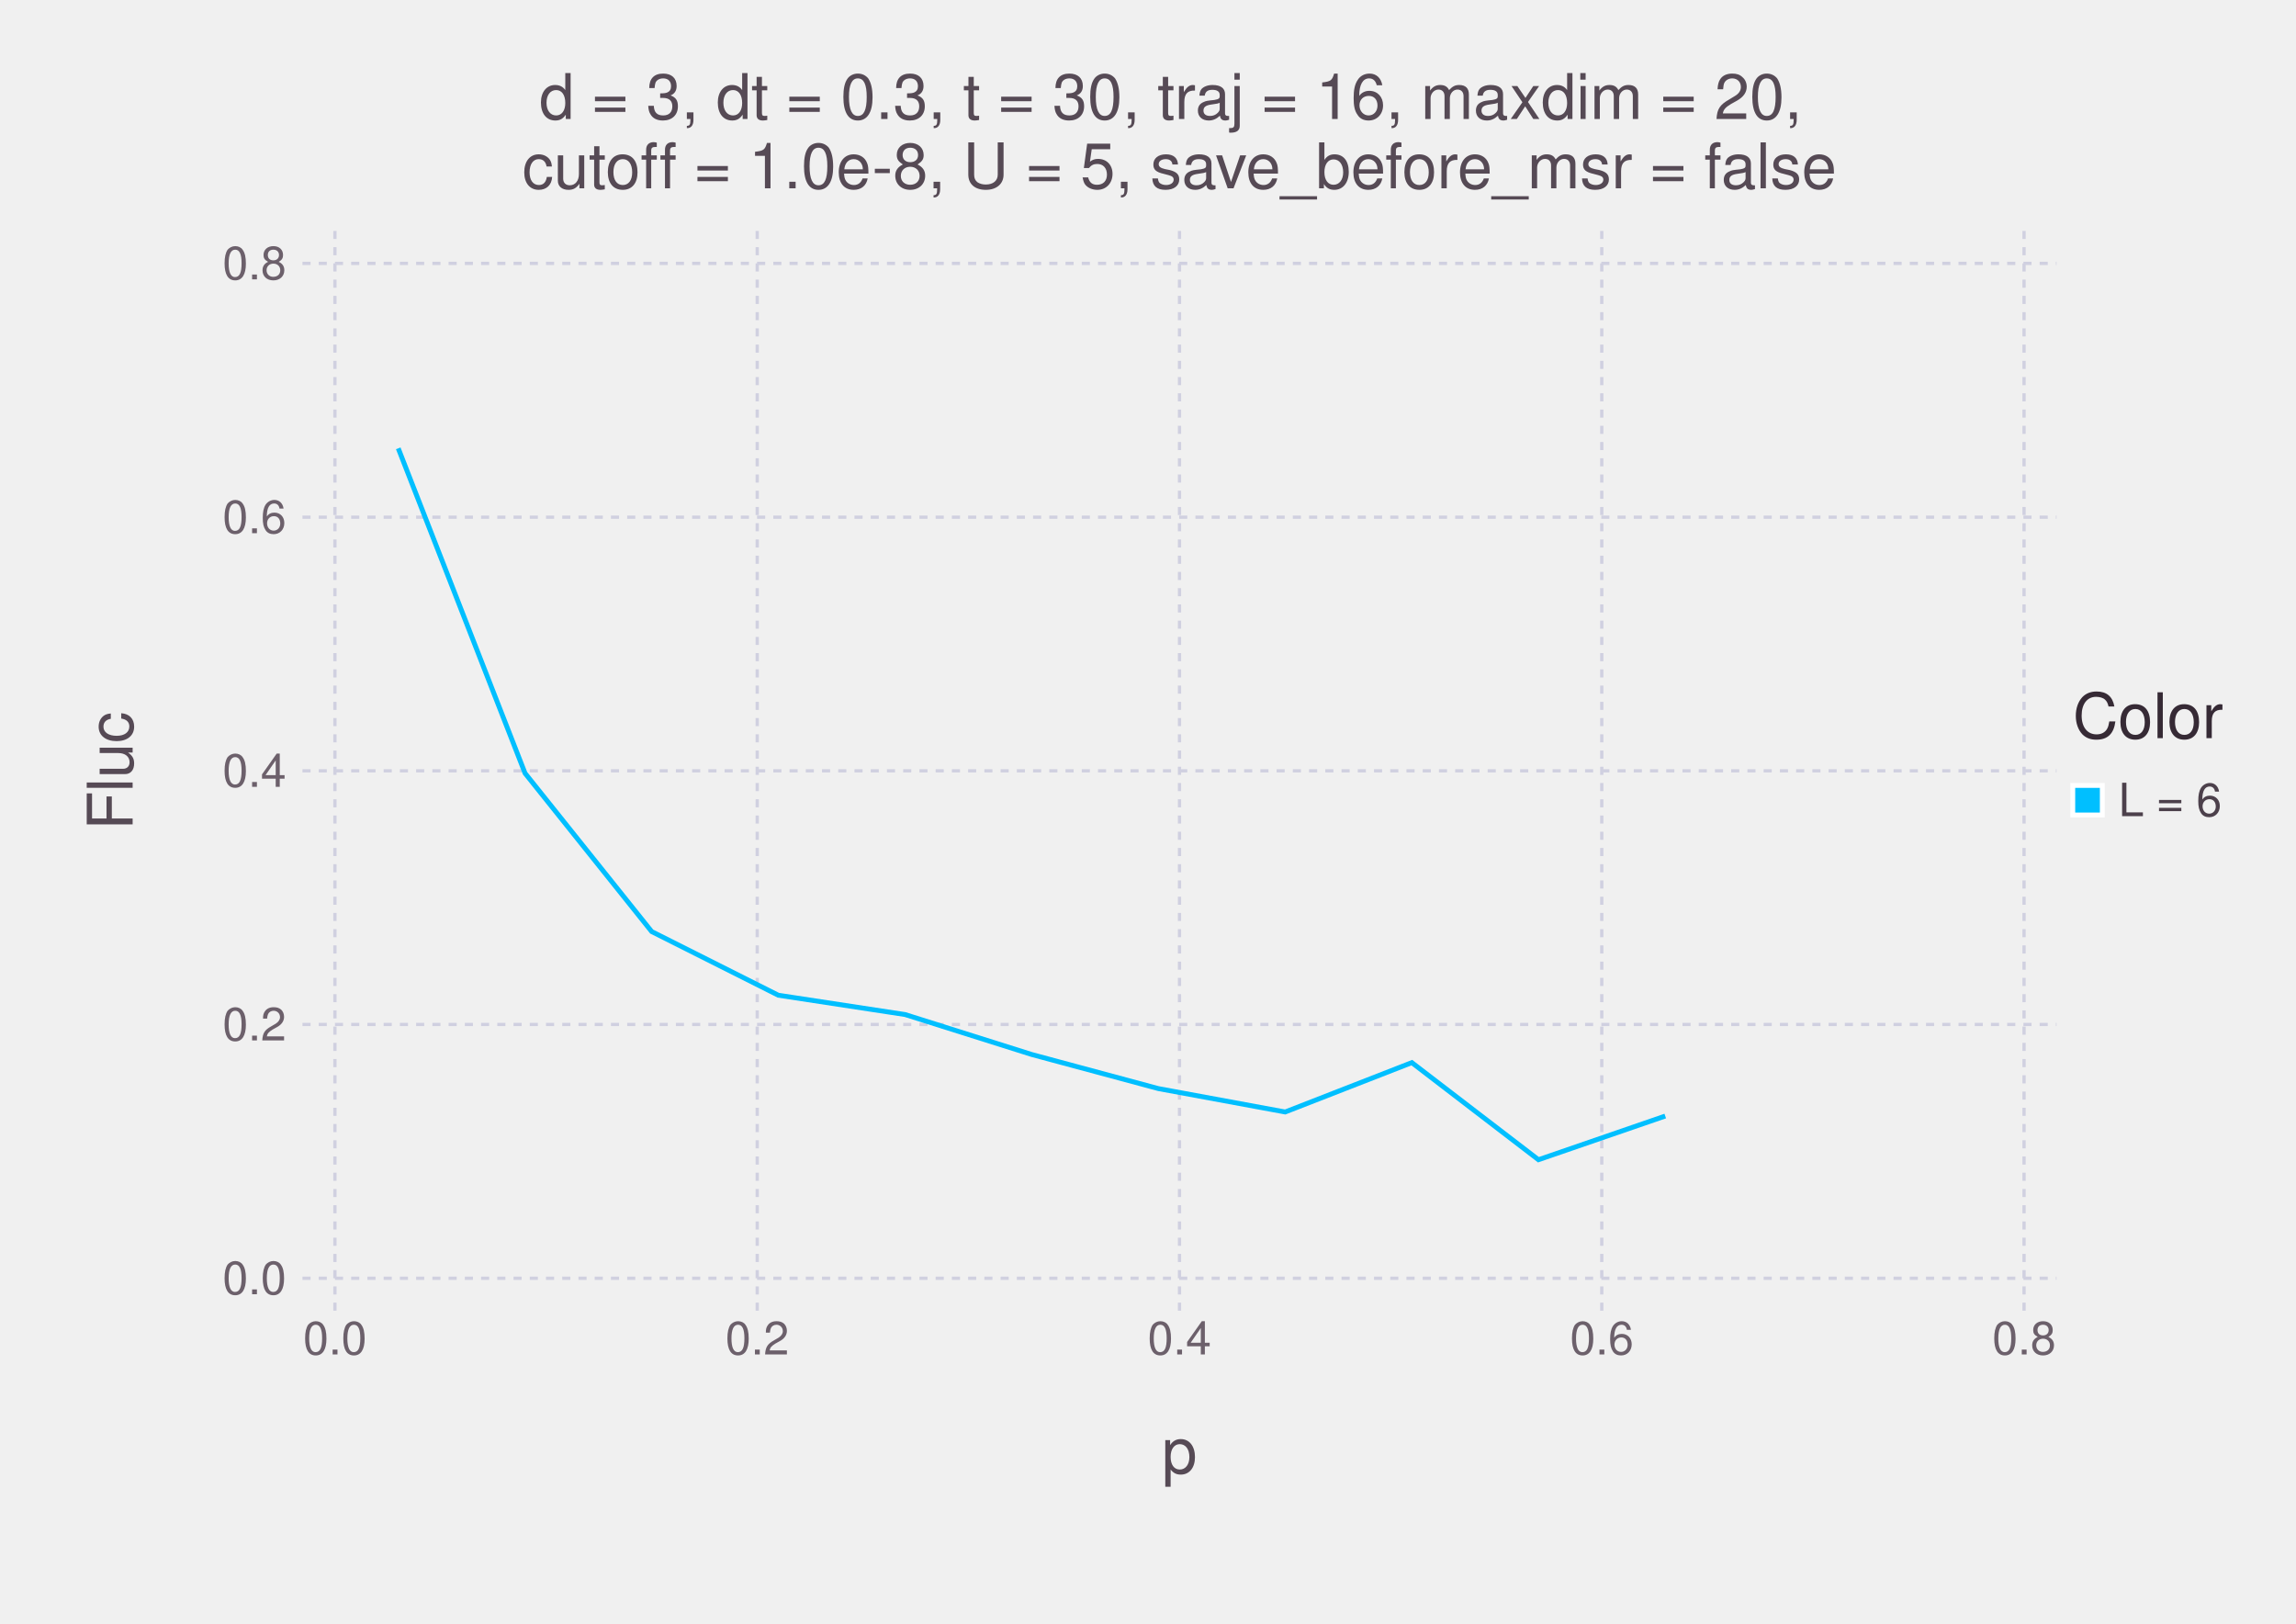
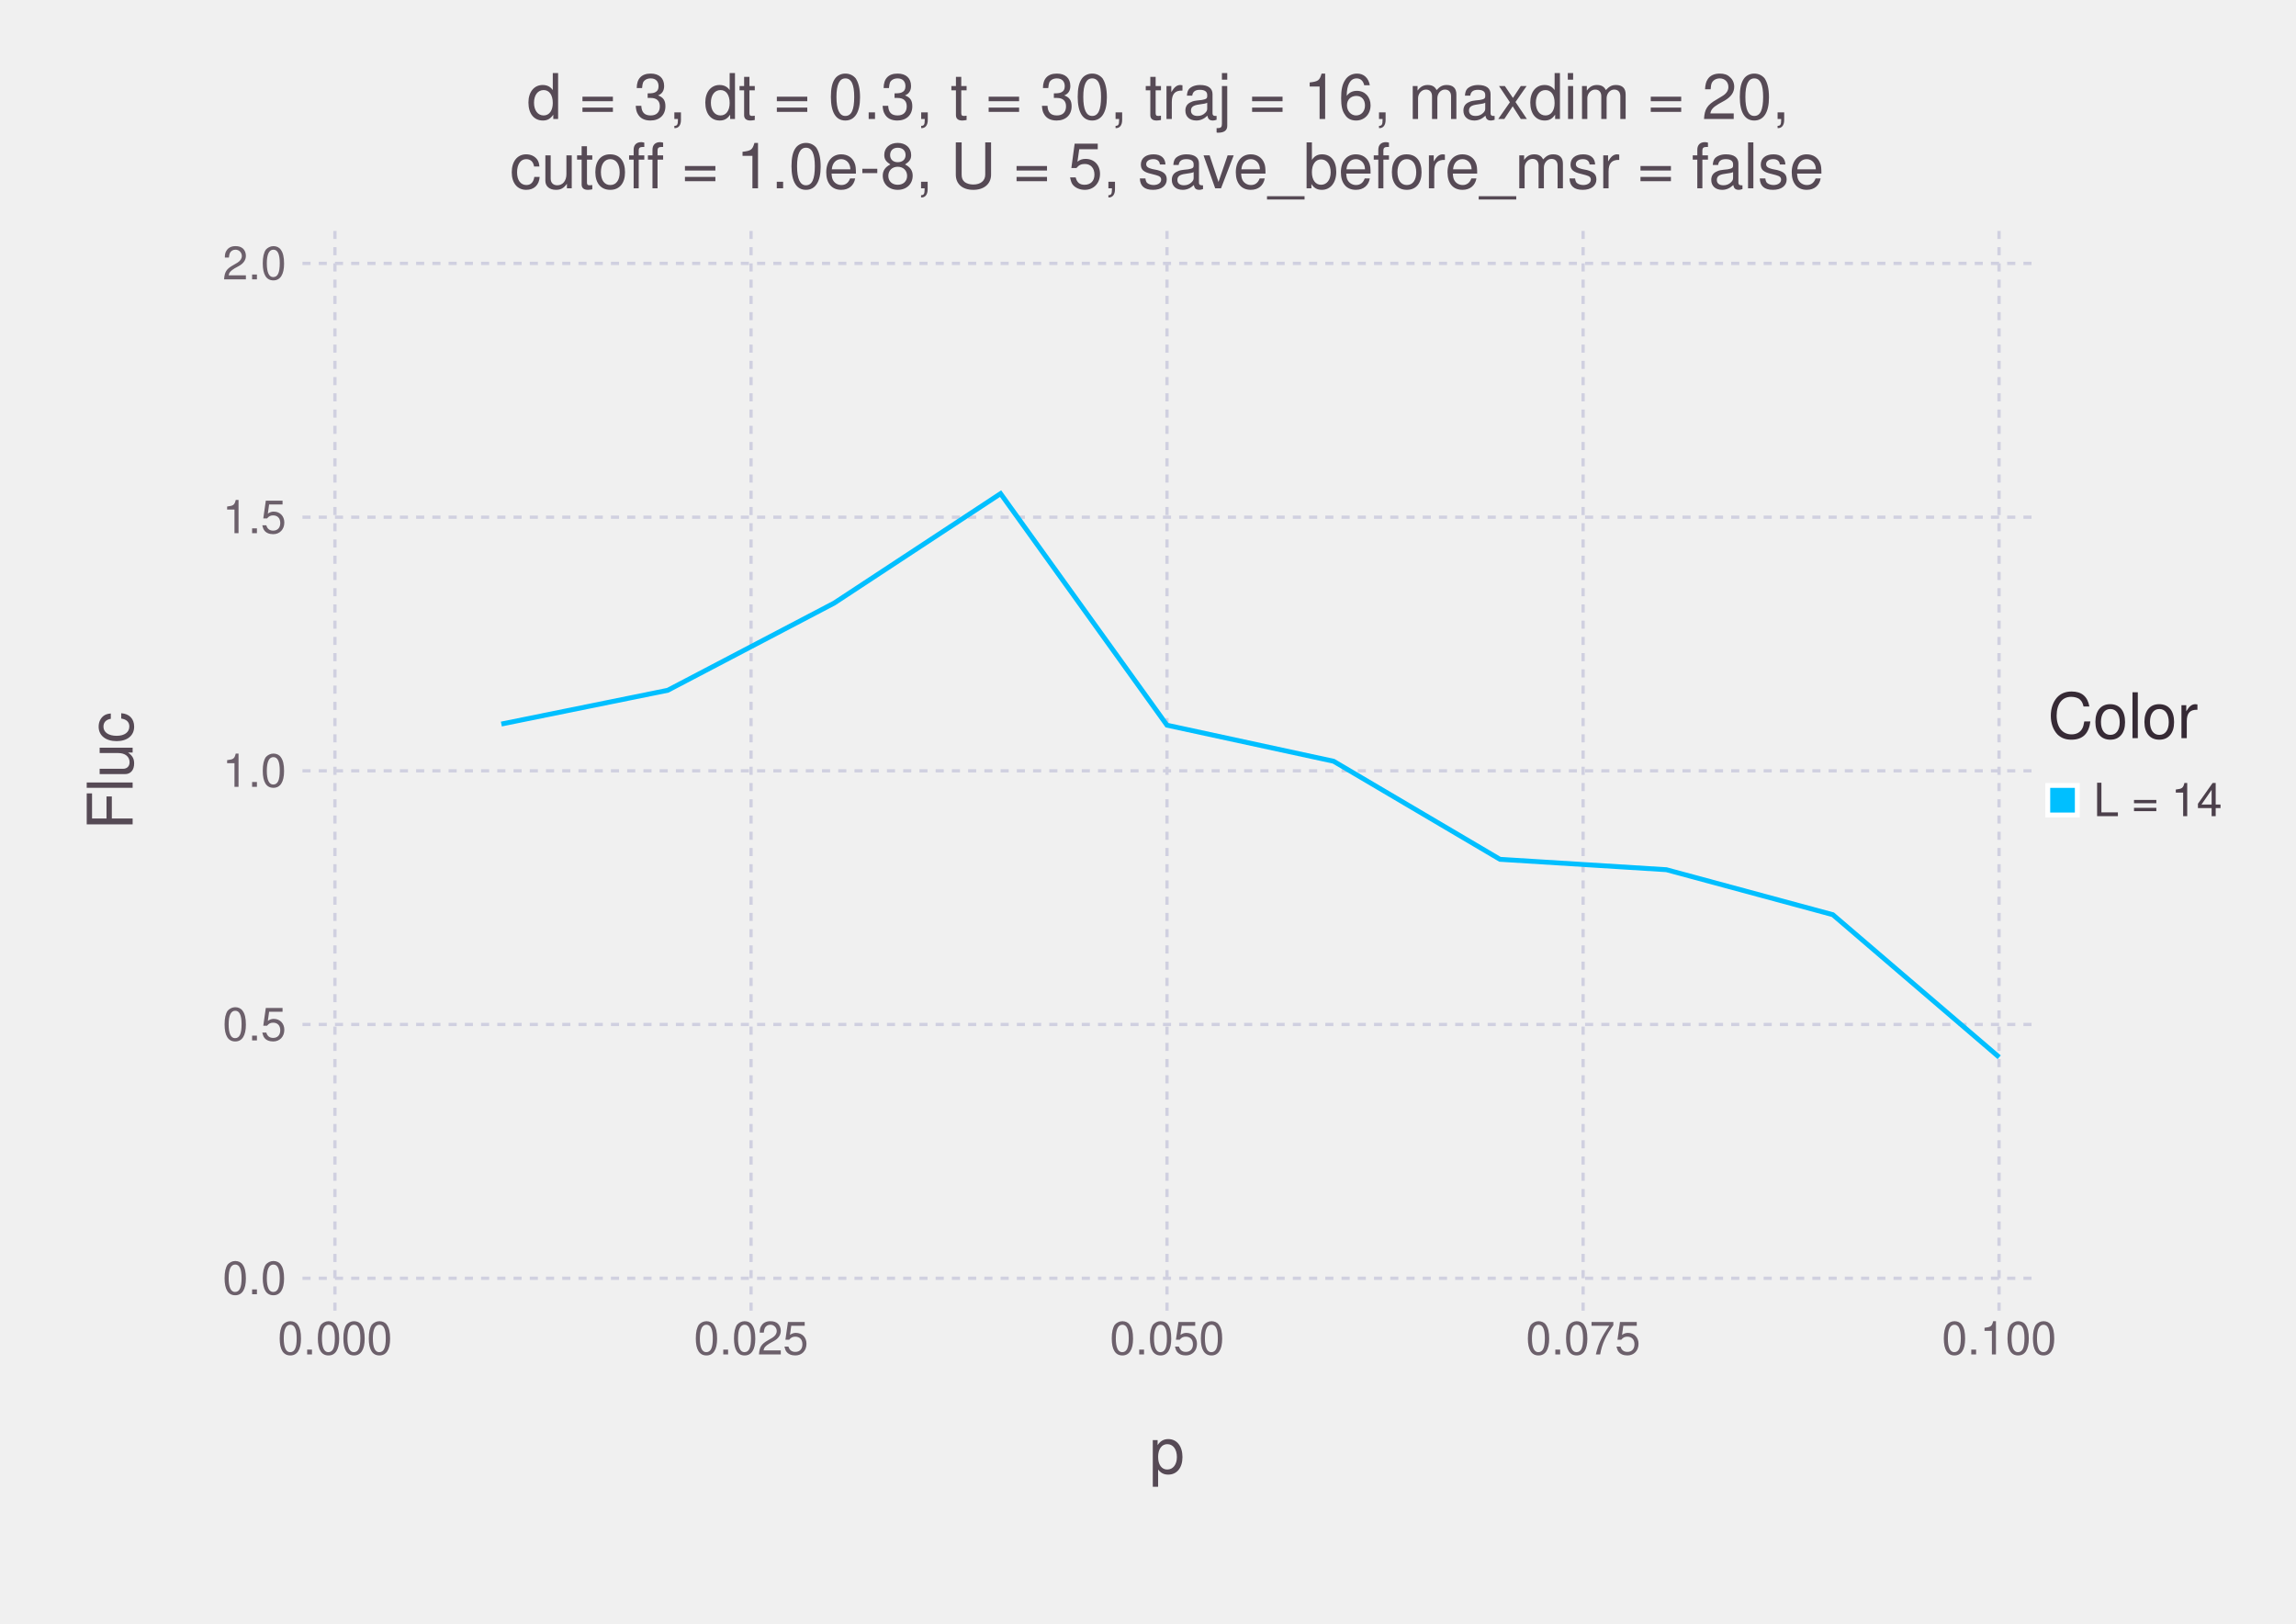
<svg xmlns="http://www.w3.org/2000/svg" version="1.2" width="141.42mm" height="100mm" viewBox="0 0 141.42 100" stroke="none" fill="#000000" stroke-width="0.3" font-size="3.88">
  <defs>
    <marker id="arrow" markerWidth="15" markerHeight="7" refX="5" refY="3.5" orient="auto" markerUnits="strokeWidth">
      <path d="M0,0 L15,3.5 L0,7 z" stroke="context-stroke" fill="context-stroke" />
    </marker>
  </defs>
-   <g class="plotroot xscalable yscalable" id="img-8b29a709-1">
-     <g font-size="3.88" font-family="'PT Sans','Helvetica Neue','Helvetica',sans-serif" fill="#564A55" stroke="#000000" stroke-opacity="0.000" id="img-8b29a709-2">
-       <g transform="translate(72.65,88.39)">
+   <g class="plotroot xscalable yscalable" id="img-28265a46-1">
+     <g font-size="3.88" font-family="'PT Sans','Helvetica Neue','Helvetica',sans-serif" fill="#564A55" stroke="#000000" stroke-opacity="0.000" id="img-28265a46-2">
+       <g transform="translate(71.88,88.39)">
        <g class="primitive">
          <text text-anchor="middle" dy="0.6em">p</text>
        </g>
      </g>
    </g>
-     <g class="guide xlabels" font-size="2.82" font-family="'PT Sans Caption','Helvetica Neue','Helvetica',sans-serif" fill="#6C606B" id="img-8b29a709-3">
+     <g class="guide xlabels" font-size="2.82" font-family="'PT Sans Caption','Helvetica Neue','Helvetica',sans-serif" fill="#6C606B" id="img-28265a46-3">
      <g transform="translate(20.63,81.72)">
        <g class="primitive">
-           <text text-anchor="middle" dy="0.6em">0.0</text>
+           <text text-anchor="middle" dy="0.6em">0.000</text>
        </g>
      </g>
-       <g transform="translate(46.64,81.72)">
+       <g transform="translate(46.26,81.72)">
        <g class="primitive">
-           <text text-anchor="middle" dy="0.6em">0.2</text>
+           <text text-anchor="middle" dy="0.6em">0.025</text>
        </g>
      </g>
-       <g transform="translate(72.65,81.72)">
+       <g transform="translate(71.88,81.72)">
        <g class="primitive">
-           <text text-anchor="middle" dy="0.6em">0.4</text>
+           <text text-anchor="middle" dy="0.6em">0.050</text>
        </g>
      </g>
-       <g transform="translate(98.66,81.72)">
+       <g transform="translate(97.51,81.72)">
        <g class="primitive">
-           <text text-anchor="middle" dy="0.6em">0.6</text>
+           <text text-anchor="middle" dy="0.6em">0.075</text>
        </g>
      </g>
-       <g transform="translate(124.67,81.72)">
+       <g transform="translate(123.13,81.72)">
        <g class="primitive">
-           <text text-anchor="middle" dy="0.6em">0.8</text>
+           <text text-anchor="middle" dy="0.6em">0.100</text>
        </g>
      </g>
    </g>
-     <g class="guide colorkey" id="img-8b29a709-4">
-       <g class="color_L_=_6" id="img-8b29a709-5">
-         <g fill="#4C404B" font-size="2.82" font-family="'PT Sans','Helvetica Neue','Helvetica',sans-serif" id="img-8b29a709-6">
-           <g transform="translate(130.49,49.28)" id="img-8b29a709-7">
+     <g class="guide colorkey" id="img-28265a46-4">
+       <g class="color_L_=_14" id="img-28265a46-5">
+         <g fill="#4C404B" font-size="2.82" font-family="'PT Sans','Helvetica Neue','Helvetica',sans-serif" id="img-28265a46-6">
+           <g transform="translate(128.95,49.28)" id="img-28265a46-7">
            <g class="primitive">
-               <text dy="0.35em">L = 6</text>
+               <text dy="0.35em">L = 14</text>
            </g>
          </g>
        </g>
-         <g fill-opacity="1" fill="#00BFFF" stroke="#FFFFFF" id="img-8b29a709-8">
-           <g transform="translate(128.58,49.28)" id="img-8b29a709-9">
+         <g fill-opacity="1" fill="#00BFFF" stroke="#FFFFFF" id="img-28265a46-8">
+           <g transform="translate(127.04,49.28)" id="img-28265a46-9">
            <path d="M-0.91,-0.91 L0.91,-0.91 0.91,0.91 -0.91,0.91  z" class="primitive" />
          </g>
        </g>
      </g>
-       <g fill="#362A35" font-size="3.88" font-family="'PT Sans','Helvetica Neue','Helvetica',sans-serif" stroke="#000000" stroke-opacity="0.000" id="img-8b29a709-10">
-         <g transform="translate(127.67,45.46)" id="img-8b29a709-11">
+       <g fill="#362A35" font-size="3.88" font-family="'PT Sans','Helvetica Neue','Helvetica',sans-serif" stroke="#000000" stroke-opacity="0.000" id="img-28265a46-10">
+         <g transform="translate(126.13,45.46)" id="img-28265a46-11">
          <g class="primitive">
            <text dy="-0em">Color</text>
          </g>
        </g>
      </g>
    </g>
-     <g clip-path="url(#img-8b29a709-12)">
-       <g id="img-8b29a709-13">
-         <g pointer-events="visible" stroke-width="0.3" fill="#000000" fill-opacity="0.000" stroke="#000000" stroke-opacity="0.000" class="guide background" id="img-8b29a709-14">
-           <g transform="translate(72.65,47.47)" id="img-8b29a709-15">
-             <path d="M-54.02,-33.25 L54.02,-33.25 54.02,33.25 -54.02,33.25  z" class="primitive" />
+     <g clip-path="url(#img-28265a46-12)">
+       <g id="img-28265a46-13">
+         <g pointer-events="visible" stroke-width="0.3" fill="#000000" fill-opacity="0.000" stroke="#000000" stroke-opacity="0.000" class="guide background" id="img-28265a46-14">
+           <g transform="translate(71.88,47.47)" id="img-28265a46-15">
+             <path d="M-53.25,-33.25 L53.25,-33.25 53.25,33.25 -53.25,33.25  z" class="primitive" />
          </g>
        </g>
-         <g class="guide ygridlines xfixed" stroke-dasharray="0.5,0.5" stroke-width="0.2" stroke="#D0D0E0" id="img-8b29a709-16">
-           <g transform="translate(72.65,78.72)" id="img-8b29a709-17">
-             <path fill="none" d="M-54.02,0 L54.02,0 " class="primitive" />
+         <g class="guide ygridlines xfixed" stroke-dasharray="0.5,0.5" stroke-width="0.2" stroke="#D0D0E0" id="img-28265a46-16">
+           <g transform="translate(71.88,78.72)" id="img-28265a46-17">
+             <path fill="none" d="M-53.25,0 L53.25,0 " class="primitive" />
          </g>
-           <g transform="translate(72.65,63.09)" id="img-8b29a709-18">
-             <path fill="none" d="M-54.02,0 L54.02,0 " class="primitive" />
+           <g transform="translate(71.88,63.09)" id="img-28265a46-18">
+             <path fill="none" d="M-53.25,0 L53.25,0 " class="primitive" />
          </g>
-           <g transform="translate(72.65,47.47)" id="img-8b29a709-19">
-             <path fill="none" d="M-54.02,0 L54.02,0 " class="primitive" />
+           <g transform="translate(71.88,47.47)" id="img-28265a46-19">
+             <path fill="none" d="M-53.25,0 L53.25,0 " class="primitive" />
          </g>
-           <g transform="translate(72.65,31.85)" id="img-8b29a709-20">
-             <path fill="none" d="M-54.02,0 L54.02,0 " class="primitive" />
+           <g transform="translate(71.88,31.85)" id="img-28265a46-20">
+             <path fill="none" d="M-53.25,0 L53.25,0 " class="primitive" />
          </g>
-           <g transform="translate(72.65,16.22)" id="img-8b29a709-21">
-             <path fill="none" d="M-54.02,0 L54.02,0 " class="primitive" />
+           <g transform="translate(71.88,16.22)" id="img-28265a46-21">
+             <path fill="none" d="M-53.25,0 L53.25,0 " class="primitive" />
          </g>
        </g>
-         <g class="guide xgridlines yfixed" stroke-dasharray="0.5,0.5" stroke-width="0.2" stroke="#D0D0E0" id="img-8b29a709-22">
-           <g transform="translate(20.63,47.47)" id="img-8b29a709-23">
+         <g class="guide xgridlines yfixed" stroke-dasharray="0.5,0.5" stroke-width="0.2" stroke="#D0D0E0" id="img-28265a46-22">
+           <g transform="translate(20.63,47.47)" id="img-28265a46-23">
            <path fill="none" d="M0,-33.25 L0,33.25 " class="primitive" />
          </g>
-           <g transform="translate(46.64,47.47)" id="img-8b29a709-24">
+           <g transform="translate(46.26,47.47)" id="img-28265a46-24">
            <path fill="none" d="M0,-33.25 L0,33.25 " class="primitive" />
          </g>
-           <g transform="translate(72.65,47.47)" id="img-8b29a709-25">
+           <g transform="translate(71.88,47.47)" id="img-28265a46-25">
            <path fill="none" d="M0,-33.25 L0,33.25 " class="primitive" />
          </g>
-           <g transform="translate(98.66,47.47)" id="img-8b29a709-26">
+           <g transform="translate(97.51,47.47)" id="img-28265a46-26">
            <path fill="none" d="M0,-33.25 L0,33.25 " class="primitive" />
          </g>
-           <g transform="translate(124.67,47.47)" id="img-8b29a709-27">
+           <g transform="translate(123.13,47.47)" id="img-28265a46-27">
            <path fill="none" d="M0,-33.25 L0,33.25 " class="primitive" />
          </g>
        </g>
-         <g class="plotpanel" id="img-8b29a709-28">
-           <g stroke-width="0.3" fill="#000000" fill-opacity="0.000" class="geometry" id="img-8b29a709-29">
-             <g class="color_L_=_6" stroke-dasharray="none" stroke="#00BFFF" id="img-8b29a709-30">
-               <g transform="translate(63.55,60.22)" id="img-8b29a709-31">
-                 <path fill="none" d="M-39.02,-32.61 L-31.21,-12.6 -23.41,-2.85 -15.61,1.07 -7.8,2.26 0,4.72 7.8,6.82 15.61,8.26 23.41,5.22 31.21,11.2 39.02,8.51 " class="primitive" />
+         <g class="plotpanel" id="img-28265a46-28">
+           <g stroke-width="0.3" fill="#000000" fill-opacity="0.000" class="geometry" id="img-28265a46-29">
+             <g class="color_L_=_14" stroke-dasharray="none" stroke="#00BFFF" id="img-28265a46-30">
+               <g transform="translate(77.01,47.41)" id="img-28265a46-31">
+                 <path fill="none" d="M-46.13,-2.82 L-35.88,-4.9 -25.63,-10.27 -15.38,-17.01 -5.13,-2.75 5.13,-0.53 15.38,5.51 25.63,6.15 35.88,8.92 46.13,17.7 " class="primitive" />
              </g>
            </g>
          </g>
        </g>
      </g>
    </g>
-     <g class="guide ylabels" font-size="2.82" font-family="'PT Sans Caption','Helvetica Neue','Helvetica',sans-serif" fill="#6C606B" id="img-8b29a709-32">
-       <g transform="translate(17.63,78.72)" id="img-8b29a709-33">
+     <g class="guide ylabels" font-size="2.82" font-family="'PT Sans Caption','Helvetica Neue','Helvetica',sans-serif" fill="#6C606B" id="img-28265a46-32">
+       <g transform="translate(17.63,78.72)" id="img-28265a46-33">
        <g class="primitive">
          <text text-anchor="end" dy="0.35em">0.0</text>
        </g>
      </g>
-       <g transform="translate(17.63,63.09)" id="img-8b29a709-34">
+       <g transform="translate(17.63,63.09)" id="img-28265a46-34">
        <g class="primitive">
-           <text text-anchor="end" dy="0.35em">0.2</text>
+           <text text-anchor="end" dy="0.35em">0.5</text>
        </g>
      </g>
-       <g transform="translate(17.63,47.47)" id="img-8b29a709-35">
+       <g transform="translate(17.63,47.47)" id="img-28265a46-35">
        <g class="primitive">
-           <text text-anchor="end" dy="0.35em">0.4</text>
+           <text text-anchor="end" dy="0.35em">1.0</text>
        </g>
      </g>
-       <g transform="translate(17.63,31.85)" id="img-8b29a709-36">
+       <g transform="translate(17.63,31.85)" id="img-28265a46-36">
        <g class="primitive">
-           <text text-anchor="end" dy="0.35em">0.6</text>
+           <text text-anchor="end" dy="0.35em">1.5</text>
        </g>
      </g>
-       <g transform="translate(17.63,16.22)" id="img-8b29a709-37">
+       <g transform="translate(17.63,16.22)" id="img-28265a46-37">
        <g class="primitive">
-           <text text-anchor="end" dy="0.35em">0.8</text>
+           <text text-anchor="end" dy="0.35em">2.0</text>
        </g>
      </g>
    </g>
-     <g font-size="3.88" font-family="'PT Sans','Helvetica Neue','Helvetica',sans-serif" fill="#564A55" stroke="#000000" stroke-opacity="0.000" id="img-8b29a709-38">
-       <g transform="translate(8.81,45.47)" id="img-8b29a709-39">
+     <g font-size="3.88" font-family="'PT Sans','Helvetica Neue','Helvetica',sans-serif" fill="#564A55" stroke="#000000" stroke-opacity="0.000" id="img-28265a46-38">
+       <g transform="translate(8.81,45.47)" id="img-28265a46-39">
        <g class="primitive">
          <text text-anchor="middle" dy="0.35em" transform="rotate(-90,0, 2)">Fluc</text>
        </g>
      </g>
    </g>
-     <g font-size="3.88" font-family="'PT Sans','Helvetica Neue','Helvetica',sans-serif" fill="#564A55" stroke="#000000" stroke-opacity="0.000" id="img-8b29a709-40">
-       <g transform="translate(72.65,5)" id="img-8b29a709-41">
+     <g font-size="3.88" font-family="'PT Sans','Helvetica Neue','Helvetica',sans-serif" fill="#564A55" stroke="#000000" stroke-opacity="0.000" id="img-28265a46-40">
+       <g transform="translate(71.88,5)" id="img-28265a46-41">
        <g class="primitive">
          <text text-anchor="middle" dy="0.6em">d = 3, dt = 0.3, t = 30, traj = 16, maxdim = 20, <tspan x="0" dy="1.1em">cutoff = 1.0e-8, U = 5, save_before_msr = false</tspan>
          </text>
        </g>
      </g>
    </g>
  </g>
  <defs>
-     <clipPath id="img-8b29a709-12">
-       <path d="M18.63,14.22 L126.67,14.22 126.67,80.72 18.63,80.72 " />
+     <clipPath id="img-28265a46-12">
+       <path d="M18.63,14.22 L125.13,14.22 125.13,80.72 18.63,80.72 " />
    </clipPath>
  </defs>
</svg>
